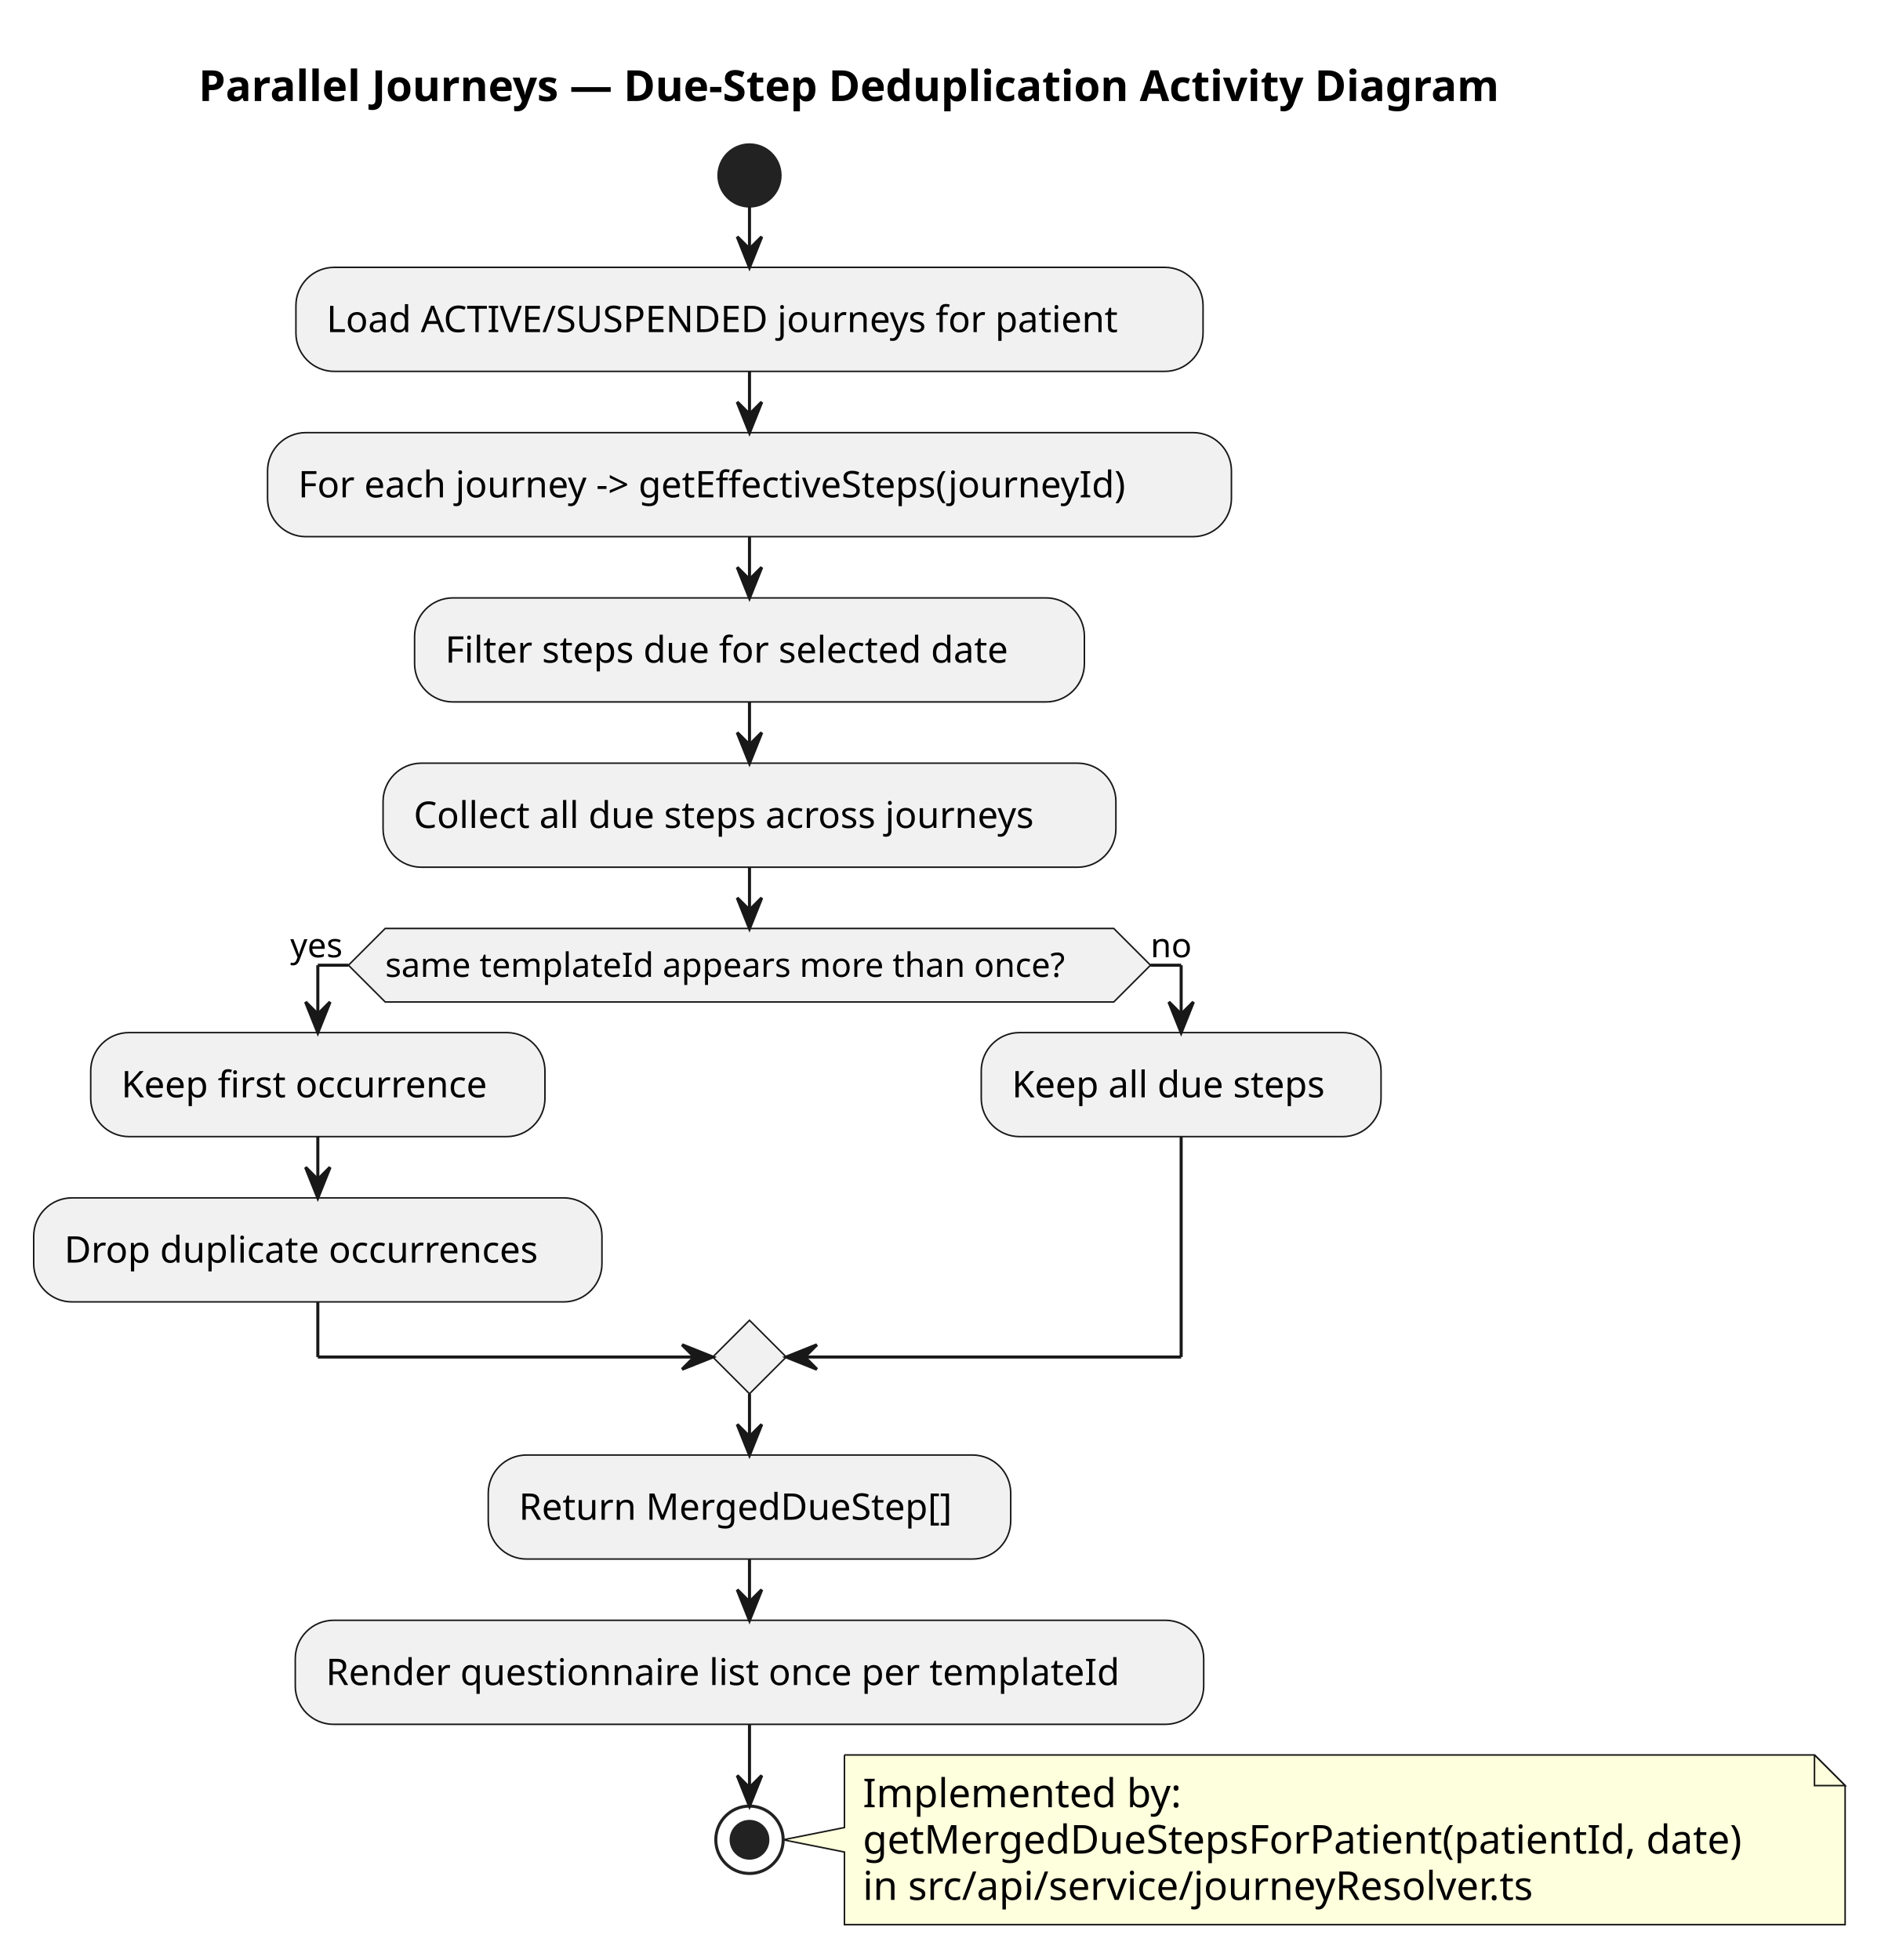
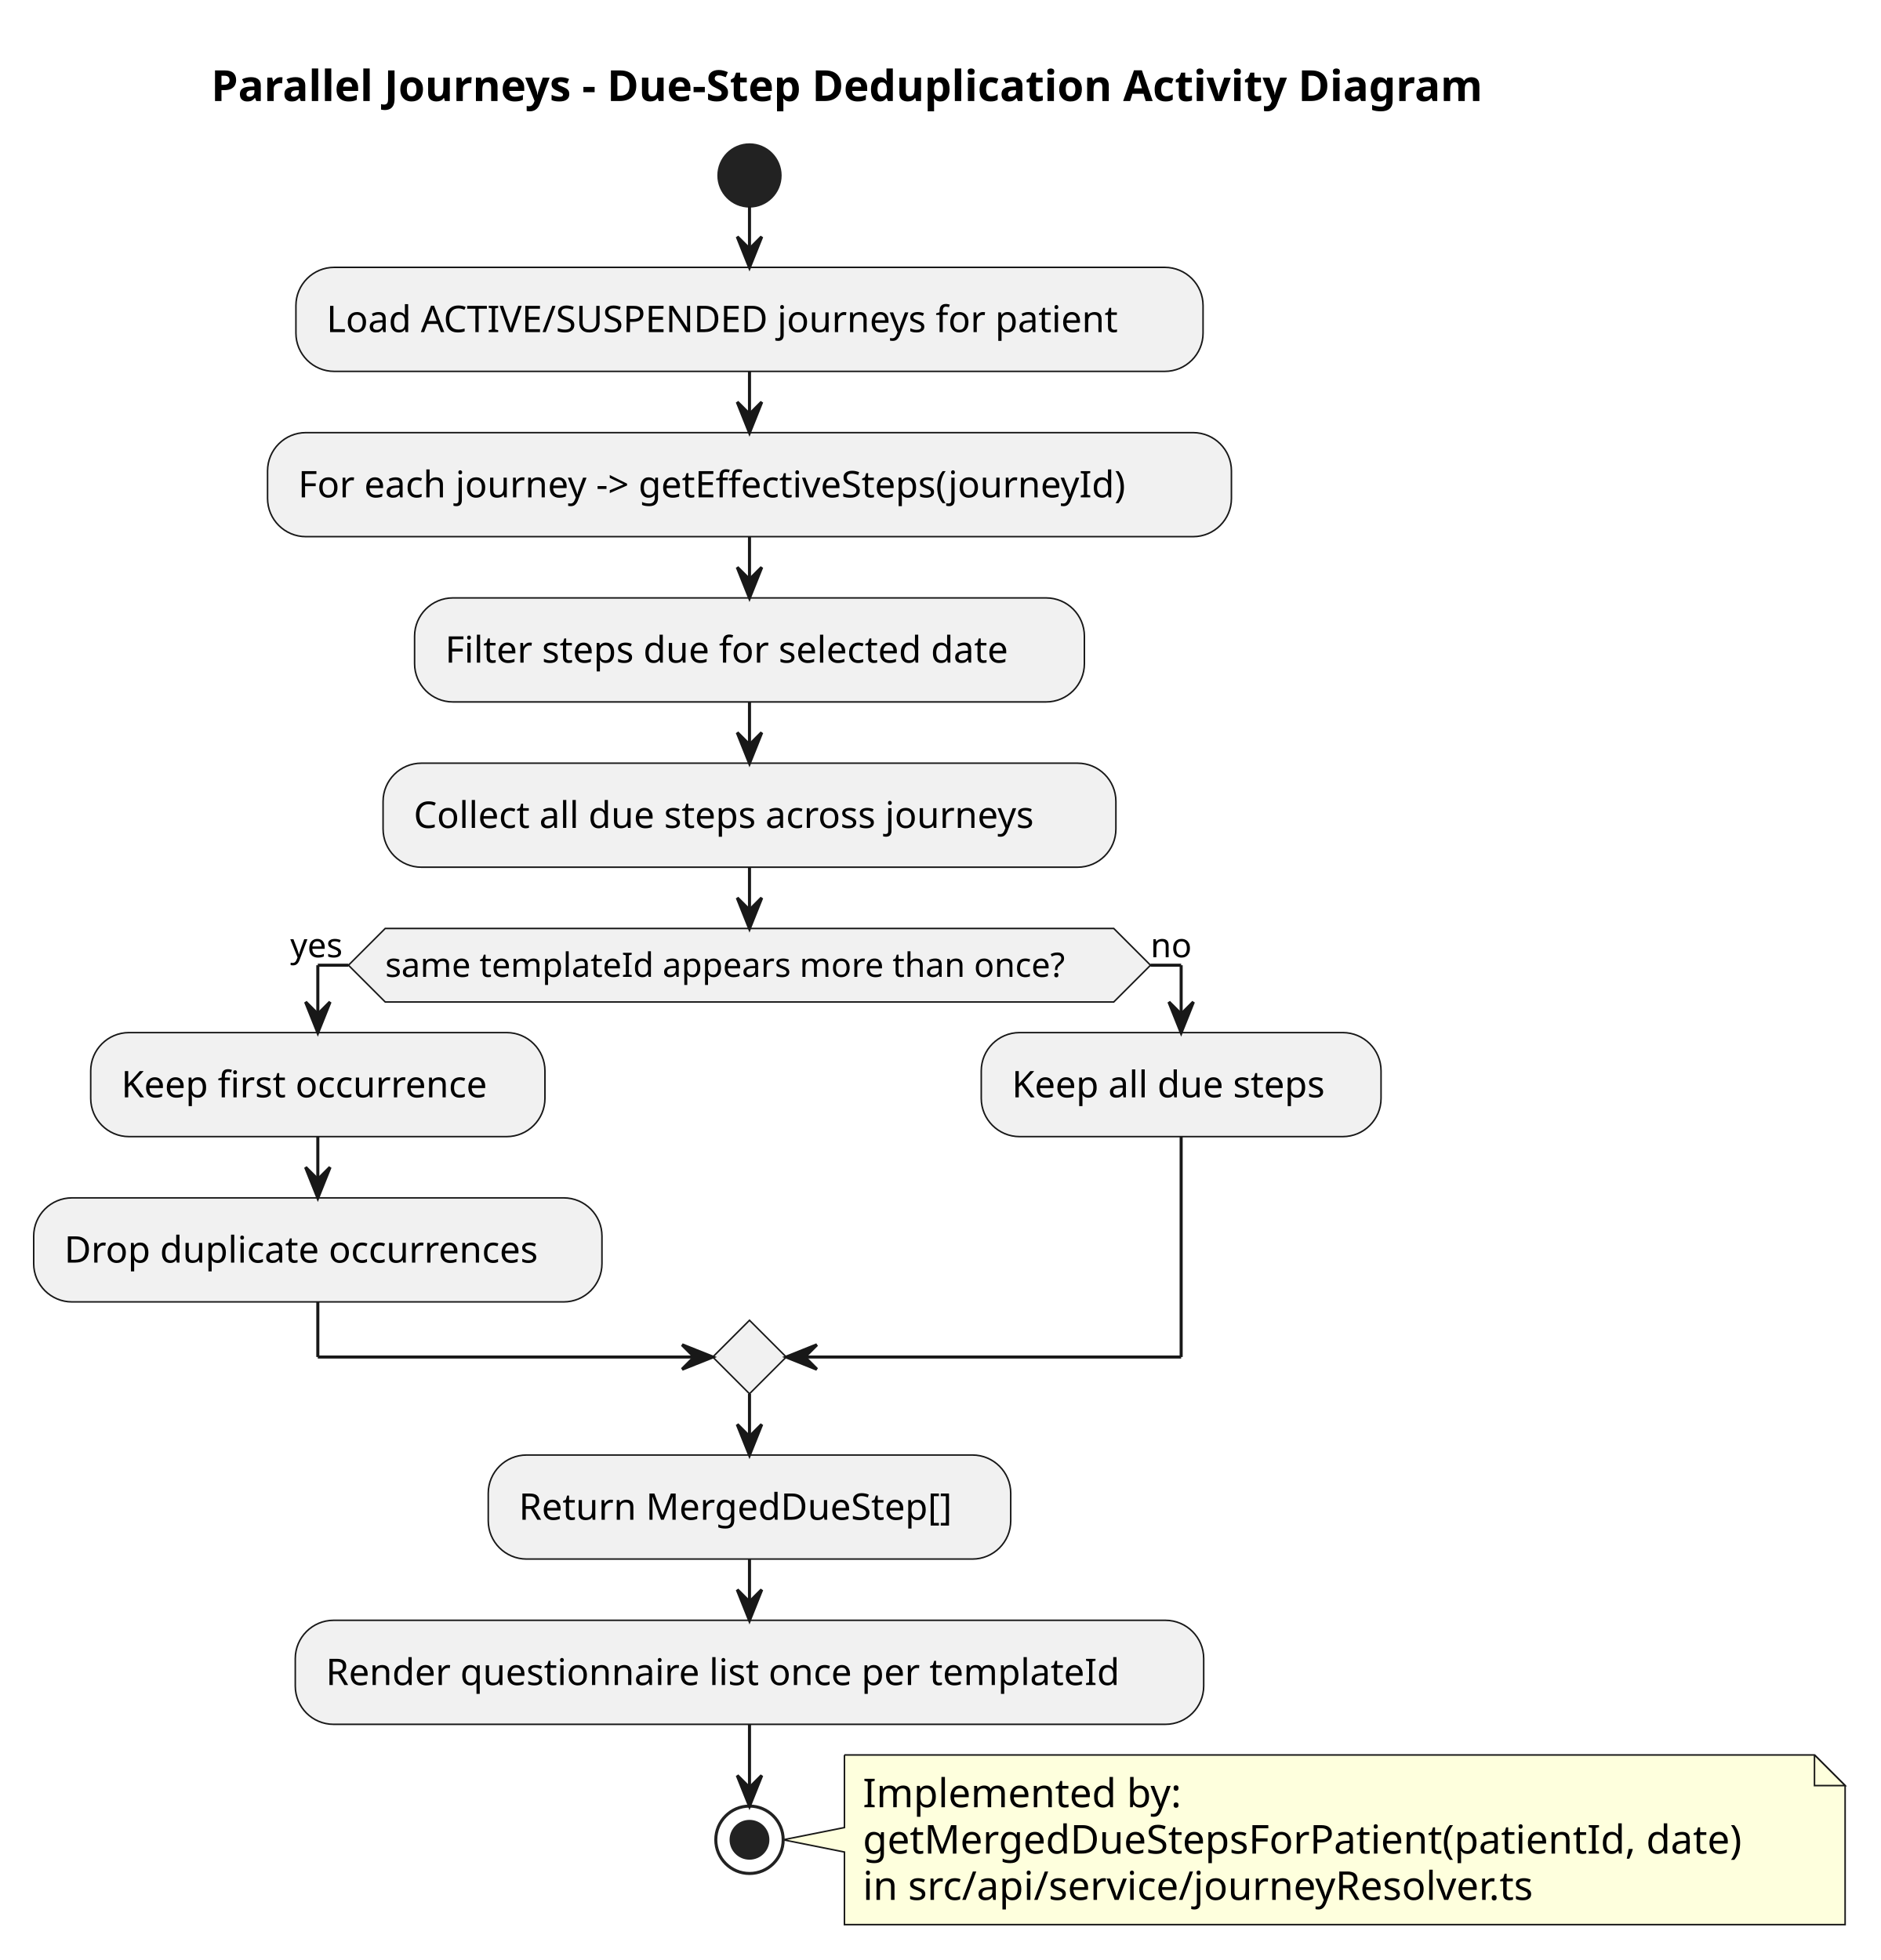
<svg xmlns="http://www.w3.org/2000/svg" contentStyleType="text/css" data-diagram-type="ACTIVITY" height="640px" preserveAspectRatio="none" style="width:614px;height:640px;background:#FFFFFF;" version="1.1" viewBox="0 0 614 640" width="614px" zoomAndPan="magnify">
  <defs />
  <g>
-     <g class="title" data-source-line="1">
-       <text fill="#000000" font-family="sans-serif" font-size="14" font-weight="bold" lengthAdjust="spacing" textLength="481.742" x="64.844" y="32.995">Parallel Journeys — Due-Step Deduplication Activity Diagram</text>
+     <g class="title" data-source-line="5">
+       <text fill="#000000" font-family="sans-serif" font-size="14" font-weight="bold" lengthAdjust="spacing" textLength="473.553" x="68.938" y="32.995">Parallel Journeys - Due-Step Deduplication Activity Diagram</text>
    </g>
    <ellipse cx="244.707" cy="57.297" fill="#222222" rx="10" ry="10" style="stroke:#222222;stroke-width:1;" />
    <rect fill="#F1F1F1" height="33.969" rx="12.5" ry="12.5" style="stroke:#181818;stroke-width:0.5;" width="296.182" x="96.616" y="87.297" />
    <text fill="#000000" font-family="sans-serif" font-size="12" lengthAdjust="spacing" textLength="276.182" x="106.616" y="108.436">Load ACTIVE/SUSPENDED journeys for patient</text>
    <rect fill="#F1F1F1" height="33.969" rx="12.5" ry="12.5" style="stroke:#181818;stroke-width:0.5;" width="314.703" x="87.356" y="141.266" />
    <text fill="#000000" font-family="sans-serif" font-size="12" lengthAdjust="spacing" textLength="294.703" x="97.356" y="162.404">For each journey -&gt; getEffectiveSteps(journeyId)</text>
    <rect fill="#F1F1F1" height="33.969" rx="12.5" ry="12.5" style="stroke:#181818;stroke-width:0.5;" width="218.691" x="135.361" y="195.234" />
    <text fill="#000000" font-family="sans-serif" font-size="12" lengthAdjust="spacing" textLength="198.691" x="145.361" y="216.373">Filter steps due for selected date</text>
    <rect fill="#F1F1F1" height="33.969" rx="12.5" ry="12.5" style="stroke:#181818;stroke-width:0.5;" width="239.269" x="125.072" y="249.203" />
    <text fill="#000000" font-family="sans-serif" font-size="12" lengthAdjust="spacing" textLength="219.269" x="135.072" y="270.342">Collect all due steps across journeys</text>
    <polygon fill="#F1F1F1" points="125.769,303.172,363.644,303.172,375.644,315.172,363.644,327.172,125.769,327.172,113.769,315.172,125.769,303.172" style="stroke:#181818;stroke-width:0.5;" />
    <text fill="#000000" font-family="sans-serif" font-size="11" lengthAdjust="spacing" textLength="237.875" x="125.769" y="318.98">same templateId appears more than once?</text>
    <text fill="#000000" font-family="sans-serif" font-size="11" lengthAdjust="spacing" textLength="19.008" x="94.761" y="312.578">yes</text>
    <text fill="#000000" font-family="sans-serif" font-size="11" lengthAdjust="spacing" textLength="13.702" x="375.644" y="312.578">no</text>
    <rect fill="#F1F1F1" height="33.969" rx="12.5" ry="12.5" style="stroke:#181818;stroke-width:0.5;" width="148.309" x="29.615" y="337.172" />
    <text fill="#000000" font-family="sans-serif" font-size="12" lengthAdjust="spacing" textLength="128.309" x="39.615" y="358.31">Keep first occurrence</text>
    <rect fill="#F1F1F1" height="33.969" rx="12.5" ry="12.5" style="stroke:#181818;stroke-width:0.5;" width="185.539" x="11" y="391.141" />
    <text fill="#000000" font-family="sans-serif" font-size="12" lengthAdjust="spacing" textLength="165.539" x="21" y="412.279">Drop duplicate occurrences</text>
    <rect fill="#F1F1F1" height="33.969" rx="12.5" ry="12.5" style="stroke:#181818;stroke-width:0.5;" width="130.531" x="320.379" y="337.172" />
    <text fill="#000000" font-family="sans-serif" font-size="12" lengthAdjust="spacing" textLength="110.531" x="330.379" y="358.31">Keep all due steps</text>
    <polygon fill="#F1F1F1" points="244.707,431.109,256.707,443.109,244.707,455.109,232.707,443.109,244.707,431.109" style="stroke:#181818;stroke-width:0.5;" />
    <rect fill="#F1F1F1" height="33.969" rx="12.5" ry="12.5" style="stroke:#181818;stroke-width:0.5;" width="170.586" x="159.414" y="475.109" />
    <text fill="#000000" font-family="sans-serif" font-size="12" lengthAdjust="spacing" textLength="150.586" x="169.414" y="496.248">Return MergedDueStep[]</text>
    <rect fill="#F1F1F1" height="33.969" rx="12.5" ry="12.5" style="stroke:#181818;stroke-width:0.5;" width="296.598" x="96.408" y="529.078" />
    <text fill="#000000" font-family="sans-serif" font-size="12" lengthAdjust="spacing" textLength="276.598" x="106.408" y="550.217">Render questionnaire list once per templateId</text>
    <path d="M275.707,573.047 L275.707,596.746 L255.707,600.746 L275.707,604.746 L275.707,628.445 A0,0 0 0 0 275.707,628.445 L602.429,628.445 A0,0 0 0 0 602.429,628.445 L602.429,583.047 L592.429,573.047 L275.707,573.047 A0,0 0 0 0 275.707,573.047" fill="#FEFFDD" style="stroke:#181818;stroke-width:0.5;" />
    <path d="M592.429,573.047 L592.429,583.047 L602.429,583.047 L592.429,573.047" fill="#FEFFDD" style="stroke:#181818;stroke-width:0.5;" />
    <text fill="#000000" font-family="sans-serif" font-size="13" lengthAdjust="spacing" textLength="111.065" x="281.707" y="590.114">Implemented by:</text>
    <text fill="#000000" font-family="sans-serif" font-size="13" lengthAdjust="spacing" textLength="305.722" x="281.707" y="605.247">getMergedDueStepsForPatient(patientId, date)</text>
    <text fill="#000000" font-family="sans-serif" font-size="13" lengthAdjust="spacing" textLength="236.273" x="281.707" y="620.379">in src/api/service/journeyResolver.ts</text>
    <ellipse cx="244.707" cy="600.746" fill="none" rx="11" ry="11" style="stroke:#222222;stroke-width:1;" />
    <ellipse cx="244.707" cy="600.746" fill="#222222" rx="6" ry="6" style="stroke:#222222;stroke-width:1;" />
    <line style="stroke:#181818;stroke-width:1;" x1="244.707" x2="244.707" y1="67.297" y2="87.297" />
    <polygon fill="#181818" points="240.707,77.297,244.707,87.297,248.707,77.297,244.707,81.297" style="stroke:#181818;stroke-width:1;" />
    <line style="stroke:#181818;stroke-width:1;" x1="244.707" x2="244.707" y1="121.266" y2="141.266" />
    <polygon fill="#181818" points="240.707,131.266,244.707,141.266,248.707,131.266,244.707,135.266" style="stroke:#181818;stroke-width:1;" />
    <line style="stroke:#181818;stroke-width:1;" x1="244.707" x2="244.707" y1="175.234" y2="195.234" />
    <polygon fill="#181818" points="240.707,185.234,244.707,195.234,248.707,185.234,244.707,189.234" style="stroke:#181818;stroke-width:1;" />
    <line style="stroke:#181818;stroke-width:1;" x1="244.707" x2="244.707" y1="229.203" y2="249.203" />
    <polygon fill="#181818" points="240.707,239.203,244.707,249.203,248.707,239.203,244.707,243.203" style="stroke:#181818;stroke-width:1;" />
    <line style="stroke:#181818;stroke-width:1;" x1="103.769" x2="103.769" y1="371.141" y2="391.141" />
    <polygon fill="#181818" points="99.769,381.141,103.769,391.141,107.769,381.141,103.769,385.141" style="stroke:#181818;stroke-width:1;" />
    <line style="stroke:#181818;stroke-width:1;" x1="113.769" x2="103.769" y1="315.172" y2="315.172" />
    <line style="stroke:#181818;stroke-width:1;" x1="103.769" x2="103.769" y1="315.172" y2="337.172" />
    <polygon fill="#181818" points="99.769,327.172,103.769,337.172,107.769,327.172,103.769,331.172" style="stroke:#181818;stroke-width:1;" />
    <line style="stroke:#181818;stroke-width:1;" x1="375.644" x2="385.644" y1="315.172" y2="315.172" />
    <line style="stroke:#181818;stroke-width:1;" x1="385.644" x2="385.644" y1="315.172" y2="337.172" />
    <polygon fill="#181818" points="381.644,327.172,385.644,337.172,389.644,327.172,385.644,331.172" style="stroke:#181818;stroke-width:1;" />
    <line style="stroke:#181818;stroke-width:1;" x1="103.769" x2="103.769" y1="425.109" y2="443.109" />
    <line style="stroke:#181818;stroke-width:1;" x1="103.769" x2="232.707" y1="443.109" y2="443.109" />
    <polygon fill="#181818" points="222.707,439.109,232.707,443.109,222.707,447.109,226.707,443.109" style="stroke:#181818;stroke-width:1;" />
    <line style="stroke:#181818;stroke-width:1;" x1="385.644" x2="385.644" y1="371.141" y2="443.109" />
    <line style="stroke:#181818;stroke-width:1;" x1="385.644" x2="256.707" y1="443.109" y2="443.109" />
    <polygon fill="#181818" points="266.707,439.109,256.707,443.109,266.707,447.109,262.707,443.109" style="stroke:#181818;stroke-width:1;" />
    <line style="stroke:#181818;stroke-width:1;" x1="244.707" x2="244.707" y1="283.172" y2="303.172" />
    <polygon fill="#181818" points="240.707,293.172,244.707,303.172,248.707,293.172,244.707,297.172" style="stroke:#181818;stroke-width:1;" />
    <line style="stroke:#181818;stroke-width:1;" x1="244.707" x2="244.707" y1="455.109" y2="475.109" />
    <polygon fill="#181818" points="240.707,465.109,244.707,475.109,248.707,465.109,244.707,469.109" style="stroke:#181818;stroke-width:1;" />
    <line style="stroke:#181818;stroke-width:1;" x1="244.707" x2="244.707" y1="509.078" y2="529.078" />
    <polygon fill="#181818" points="240.707,519.078,244.707,529.078,248.707,519.078,244.707,523.078" style="stroke:#181818;stroke-width:1;" />
    <line style="stroke:#181818;stroke-width:1;" x1="244.707" x2="244.707" y1="563.047" y2="589.746" />
    <polygon fill="#181818" points="240.707,579.746,244.707,589.746,248.707,579.746,244.707,583.746" style="stroke:#181818;stroke-width:1;" />
  </g>
</svg>
